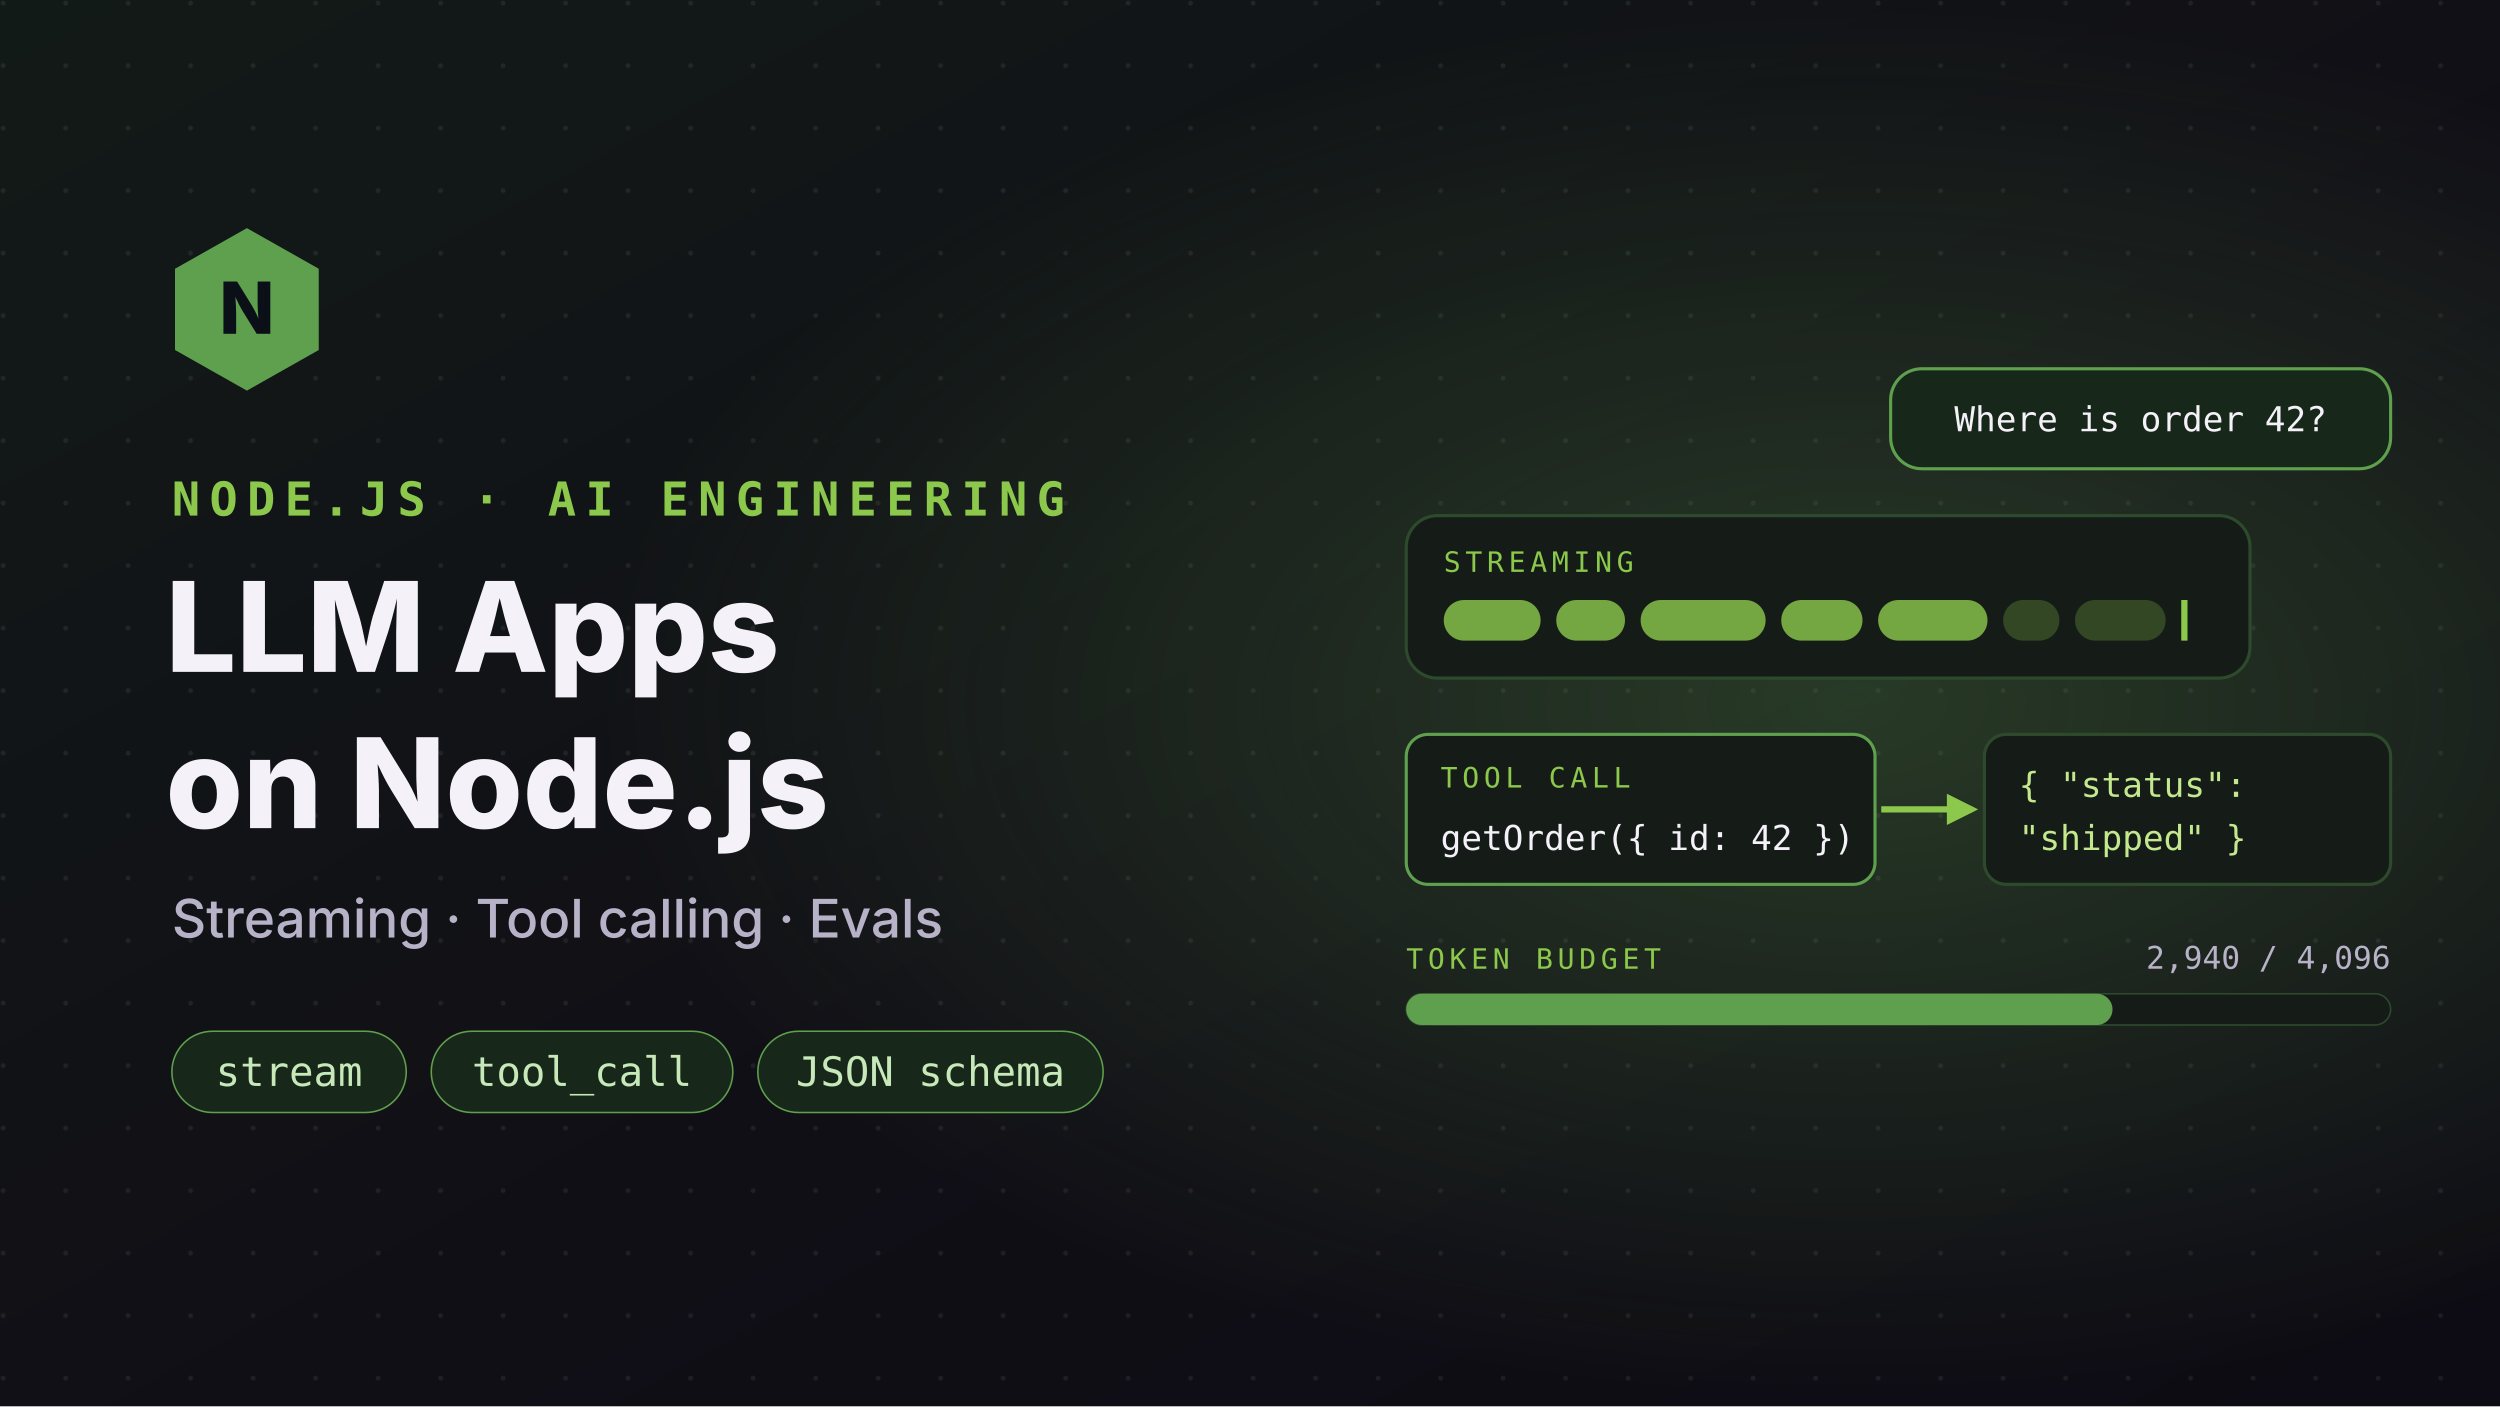
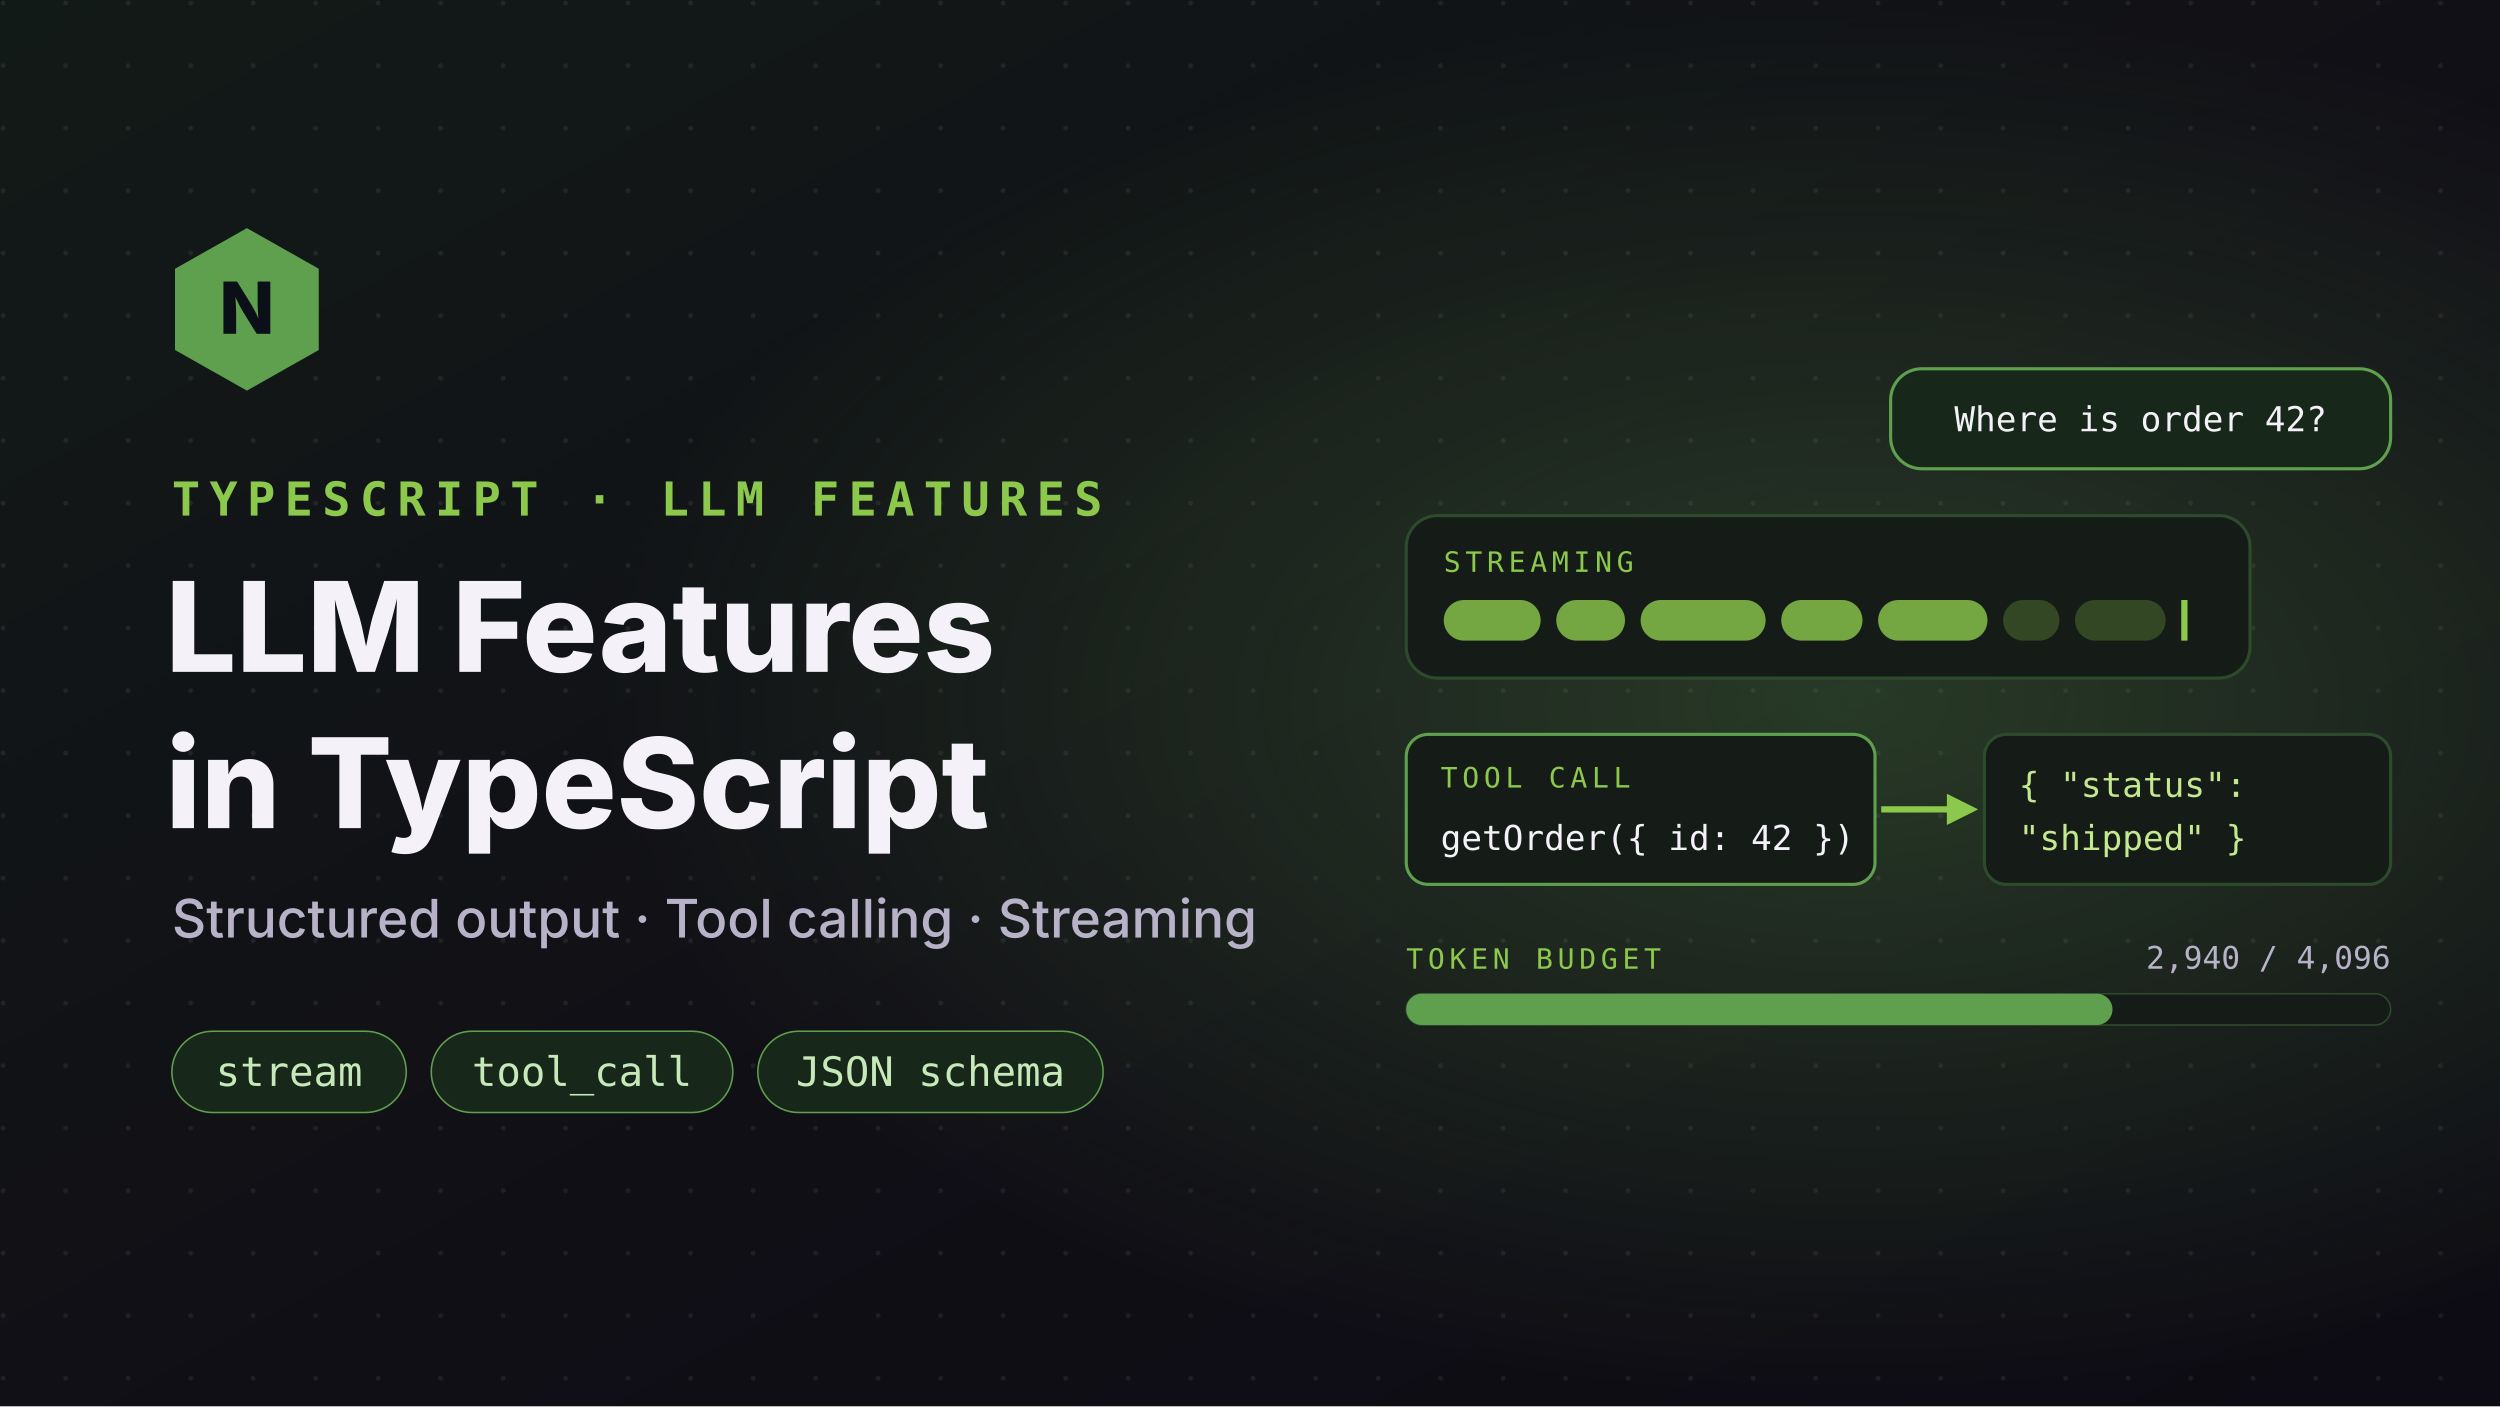
<svg xmlns="http://www.w3.org/2000/svg" width="1600" height="900" viewBox="0 0 1600 900">
  <defs>
    <linearGradient id="bg" x1="0" y1="0" x2="1" y2="1">
      <stop offset="0" stop-color="#121A17" />
      <stop offset="0.55" stop-color="#110F16" />
      <stop offset="1" stop-color="#0D0B13" />
    </linearGradient>
    <radialGradient id="glow" cx="0.74" cy="0.5" r="0.5">
      <stop offset="0" stop-color="#5FA04E" stop-opacity="0.3" />
      <stop offset="1" stop-color="#5FA04E" stop-opacity="0" />
    </radialGradient>
    <pattern id="dots" width="40" height="40" patternUnits="userSpaceOnUse">
      <circle cx="2" cy="2" r="1.6" fill="#FFFFFF" fill-opacity="0.07" />
    </pattern>
    <marker id="arrow" viewBox="0 0 10 10" refX="8" refY="5" markerWidth="5" markerHeight="5" orient="auto-start-reverse">
      <path d="M0 0 L10 5 L0 10 z" fill="#8CC84B" />
    </marker>
    <marker id="arrowA" viewBox="0 0 10 10" refX="8" refY="5" markerWidth="5" markerHeight="5" orient="auto-start-reverse">
      <path d="M0 0 L10 5 L0 10 z" fill="#5FA04E" />
    </marker>
    <marker id="arrowMuted" viewBox="0 0 10 10" refX="8" refY="5" markerWidth="5" markerHeight="5" orient="auto-start-reverse">
      <path d="M0 0 L10 5 L0 10 z" fill="#6F6A80" />
    </marker>
    <marker id="arrowRed" viewBox="0 0 10 10" refX="8" refY="5" markerWidth="5" markerHeight="5" orient="auto-start-reverse">
      <path d="M0 0 L10 5 L0 10 z" fill="#F2555A" />
    </marker>
    <marker id="arrowAmber" viewBox="0 0 10 10" refX="8" refY="5" markerWidth="5" markerHeight="5" orient="auto-start-reverse">
      <path d="M0 0 L10 5 L0 10 z" fill="#F2C14E" />
    </marker>
  </defs>
  <rect width="1600" height="900" fill="url(#bg)" />
  <rect width="1600" height="900" fill="url(#dots)" />
  <rect width="1600" height="900" fill="url(#glow)" />
  <g id="copy" font-family="Segoe UI, Inter, Arial, sans-serif">
    <polygon points="158,146 204,172 204,224 158,250 112,224 112,172" fill="#5FA04E" />
    <text x="158" y="213.64" text-anchor="middle" font-size="46" font-weight="800" fill="#0B0F18">N</text>
-     <text x="110" y="330" font-family="Consolas, Menlo, monospace" font-size="30" font-weight="600" letter-spacing="6" fill="#8CC84B">NODE.JS · AI ENGINEERING</text>
-     <text x="106" y="430" font-size="80" font-weight="800" fill="#F4F2F8">LLM Apps</text>
-     <text x="106" y="530" font-size="80" font-weight="800" fill="#F4F2F8">on Node.js</text>
-     <text x="110" y="600" font-size="34" font-weight="500" fill="#B8B2C8">Streaming · Tool calling · Evals</text>
+     <text x="110" y="330" font-family="Consolas, Menlo, monospace" font-size="30" font-weight="600" letter-spacing="6" fill="#8CC84B">TYPESCRIPT · LLM FEATURES</text>
+     <text x="106" y="430" font-size="80" font-weight="800" fill="#F4F2F8">LLM Features</text>
+     <text x="106" y="530" font-size="80" font-weight="800" fill="#F4F2F8">in TypeScript</text>
+     <text x="110" y="600" font-size="34" font-weight="500" fill="#B8B2C8">Structured output · Tool calling · Streaming</text>
    <g font-family="Consolas, Menlo, monospace" font-size="26" fill="#C7E8B8">
      <rect x="110" y="660" width="150" height="52" rx="26" fill="#17281A" stroke="#5FA04E" />
      <text x="185" y="695" text-anchor="middle">stream</text>
      <rect x="276" y="660" width="193" height="52" rx="26" fill="#17281A" stroke="#5FA04E" />
      <text x="372.5" y="695" text-anchor="middle">tool_call</text>
      <rect x="485" y="660" width="221" height="52" rx="26" fill="#17281A" stroke="#5FA04E" />
      <text x="595.5" y="695" text-anchor="middle">JSON schema</text>
    </g>
  </g>
  <g id="art">
    <rect x="1210" y="236" width="320" height="64" rx="20" fill="#17281A" stroke="#5FA04E" stroke-width="2" />
    <text x="1370" y="276" font-family="Consolas, Menlo, monospace" font-size="22" fill="#F4F2F8" text-anchor="middle">Where is order 42?</text>
    <rect x="900" y="330" width="540" height="104" rx="20" fill="#151C18" stroke="#2E4A2C" stroke-width="2" />
    <text x="924" y="366" font-family="Consolas, Menlo, monospace" font-size="18" letter-spacing="3" fill="#8CC84B" text-anchor="start">STREAMING</text>
    <rect x="924" y="384" width="62" height="26" rx="13" fill="#8CC84B" fill-opacity="0.8" />
    <rect x="996" y="384" width="44" height="26" rx="13" fill="#8CC84B" fill-opacity="0.8" />
    <rect x="1050" y="384" width="80" height="26" rx="13" fill="#8CC84B" fill-opacity="0.8" />
    <rect x="1140" y="384" width="52" height="26" rx="13" fill="#8CC84B" fill-opacity="0.8" />
    <rect x="1202" y="384" width="70" height="26" rx="13" fill="#8CC84B" fill-opacity="0.8" />
    <rect x="1282" y="384" width="36" height="26" rx="13" fill="#8CC84B" fill-opacity="0.25" />
    <rect x="1328" y="384" width="58" height="26" rx="13" fill="#8CC84B" fill-opacity="0.25" />
    <rect x="1396" y="384" width="4" height="26" fill="#8CC84B" />
    <rect x="900" y="470" width="300" height="96" rx="14" fill="#151C18" stroke="#5FA04E" stroke-width="2" />
    <text x="922" y="504" font-family="Consolas, Menlo, monospace" font-size="18" letter-spacing="3" fill="#8CC84B" text-anchor="start">TOOL CALL</text>
    <text x="922" y="544" font-family="Consolas, Menlo, monospace" font-size="22" fill="#F4F2F8">getOrder({ id: 42 })</text>
    <path d="M1204 518 H1262" stroke="#8CC84B" stroke-width="4" marker-end="url(#arrow)" />
    <rect x="1270" y="470" width="260" height="96" rx="14" fill="#151C18" stroke="#2E4A2C" stroke-width="2" />
    <text x="1292" y="510" font-family="Consolas, Menlo, monospace" font-size="22" fill="#C3E88D">{ "status":</text>
    <text x="1292" y="544" font-family="Consolas, Menlo, monospace" font-size="22" fill="#C3E88D">  "shipped" }</text>
    <text x="900" y="620" font-family="Consolas, Menlo, monospace" font-size="18" letter-spacing="3" fill="#8CC84B" text-anchor="start">TOKEN BUDGET</text>
    <rect x="900" y="636" width="630" height="20" rx="10" fill="#151C18" stroke="#2E4A2C" />
    <rect x="900" y="636" width="452" height="20" rx="10" fill="#5FA04E" />
    <text x="1530" y="620" font-family="Consolas, Menlo, monospace" font-size="20" fill="#B8B2C8" text-anchor="end">2,940 / 4,096</text>
  </g>
</svg>
